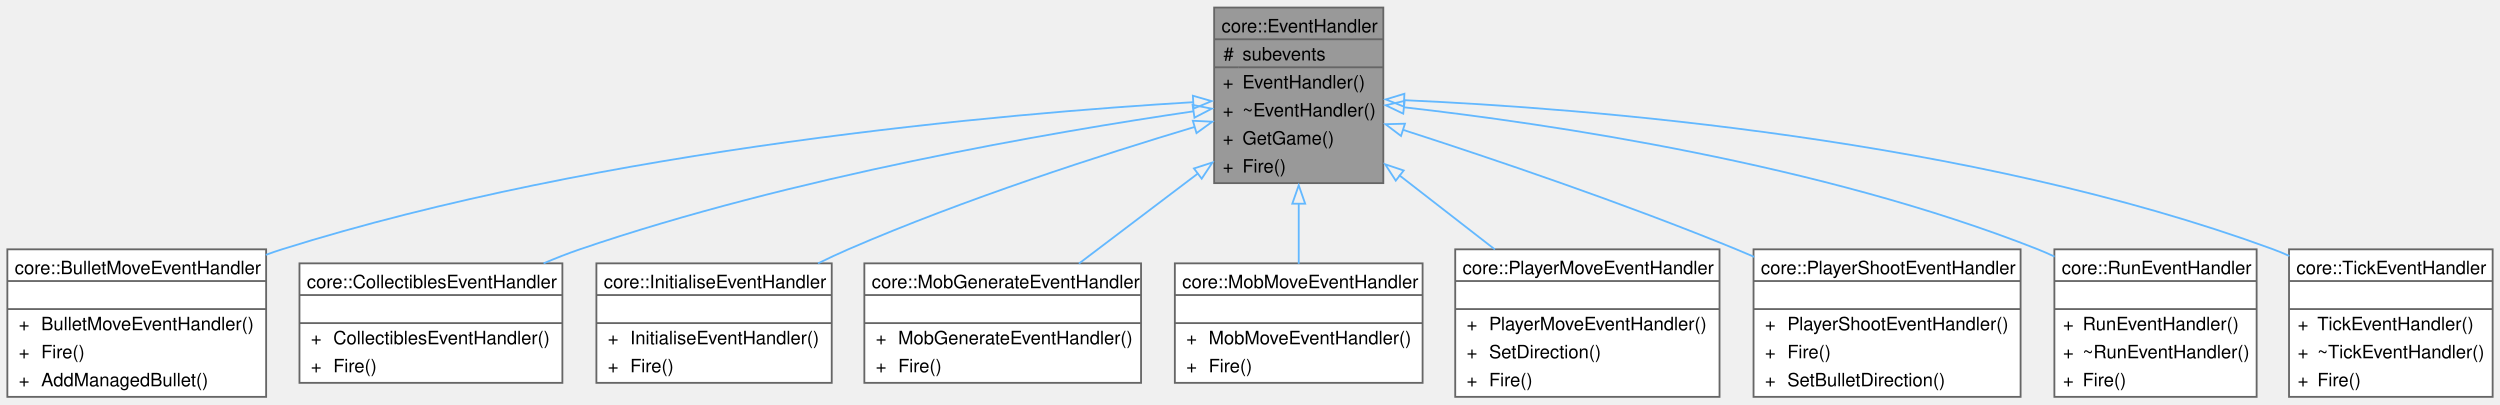
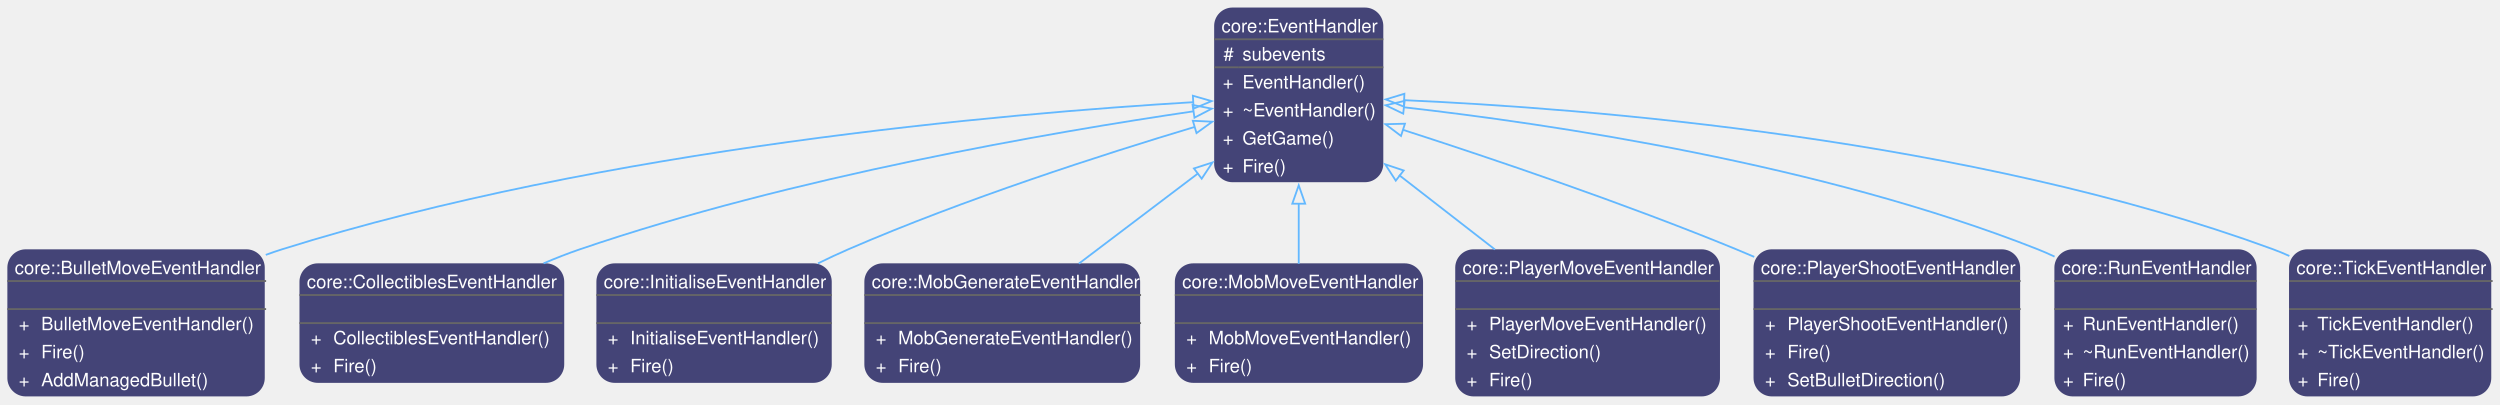
<svg xmlns="http://www.w3.org/2000/svg" width="1360pt" height="220pt" viewBox="0.00 0.00 1359.75 219.75">
  <g id="graph0" class="graph" transform="scale(1 1) rotate(0) translate(4 215.75)">
    <g id="Node000001" class="node">
      <g id="a_Node000001">
-         <polygon fill="#999999" stroke="none" points="748.38,-211.75 656.38,-211.75 656.38,-116.25 748.38,-116.25 748.38,-211.75" />
-         <text text-anchor="start" x="660.38" y="-198.25" font-family="Helvetica,sans-Serif" font-size="10.00">core::EventHandler</text>
-         <text text-anchor="start" x="661.44" y="-183" font-family="Helvetica,sans-Serif" font-size="10.00">#</text>
-         <text text-anchor="start" x="671.75" y="-183" font-family="Helvetica,sans-Serif" font-size="10.00">subevents</text>
-         <text text-anchor="start" x="661.06" y="-167.75" font-family="Helvetica,sans-Serif" font-size="10.00">+</text>
-         <text text-anchor="start" x="671.75" y="-167.75" font-family="Helvetica,sans-Serif" font-size="10.00">EventHandler()</text>
-         <text text-anchor="start" x="661.06" y="-152.5" font-family="Helvetica,sans-Serif" font-size="10.00">+</text>
-         <text text-anchor="start" x="671.75" y="-152.5" font-family="Helvetica,sans-Serif" font-size="10.00">~EventHandler()</text>
-         <text text-anchor="start" x="661.06" y="-137.25" font-family="Helvetica,sans-Serif" font-size="10.00">+</text>
-         <text text-anchor="start" x="671.75" y="-137.25" font-family="Helvetica,sans-Serif" font-size="10.00">GetGame()</text>
-         <text text-anchor="start" x="661.06" y="-122" font-family="Helvetica,sans-Serif" font-size="10.00">+</text>
-         <text text-anchor="start" x="671.75" y="-122" font-family="Helvetica,sans-Serif" font-size="10.00">Fire()</text>
+         <rect fill="#444477" stroke="none" width="92" height="95" x="656.38" y="-211.75" rx="10" ry="10" />
+         <text fill="white" text-anchor="start" x="660.38" y="-198.25" font-family="Helvetica,sans-Serif" font-size="10.00">core::EventHandler</text>
+         <text fill="white" text-anchor="start" x="661.44" y="-183" font-family="Helvetica,sans-Serif" font-size="10.00">#</text>
+         <text fill="white" text-anchor="start" x="671.75" y="-183" font-family="Helvetica,sans-Serif" font-size="10.00">subevents</text>
+         <text fill="white" text-anchor="start" x="661.06" y="-167.75" font-family="Helvetica,sans-Serif" font-size="10.00">+</text>
+         <text fill="white" text-anchor="start" x="671.75" y="-167.75" font-family="Helvetica,sans-Serif" font-size="10.00">EventHandler()</text>
+         <text fill="white" text-anchor="start" x="661.06" y="-152.5" font-family="Helvetica,sans-Serif" font-size="10.00">+</text>
+         <text fill="white" text-anchor="start" x="671.75" y="-152.5" font-family="Helvetica,sans-Serif" font-size="10.00">~EventHandler()</text>
+         <text fill="white" text-anchor="start" x="661.06" y="-137.25" font-family="Helvetica,sans-Serif" font-size="10.00">+</text>
+         <text fill="white" text-anchor="start" x="671.75" y="-137.25" font-family="Helvetica,sans-Serif" font-size="10.00">GetGame()</text>
+         <text fill="white" text-anchor="start" x="661.06" y="-122" font-family="Helvetica,sans-Serif" font-size="10.00">+</text>
+         <text fill="white" text-anchor="start" x="671.75" y="-122" font-family="Helvetica,sans-Serif" font-size="10.00">Fire()</text>
        <polygon fill="#666666" stroke="#666666" points="656.38,-194.5 656.38,-194.5 748.38,-194.5 748.38,-194.5 656.38,-194.5" />
        <polygon fill="#666666" stroke="#666666" points="656.38,-179.25 656.38,-179.25 669.75,-179.25 669.75,-179.25 656.38,-179.25" />
        <polygon fill="#666666" stroke="#666666" points="669.75,-179.25 669.75,-179.25 748.38,-179.25 748.38,-179.25 669.75,-179.25" />
-         <polygon fill="none" stroke="#666666" points="656.38,-116.25 656.38,-211.75 748.38,-211.75 748.38,-116.25 656.38,-116.25" />
      </g>
    </g>
    <g id="Node000002" class="node">
      <g id="a_Node000002">
-         <polygon fill="white" stroke="none" points="140.75,-80.25 0,-80.25 0,0 140.75,0 140.75,-80.25" />
-         <text text-anchor="start" x="4" y="-66.75" font-family="Helvetica,sans-Serif" font-size="10.00">core::BulletMoveEventHandler</text>
-         <text text-anchor="start" x="68.88" y="-51.5" font-family="Helvetica,sans-Serif" font-size="10.00"> </text>
-         <text text-anchor="start" x="6.19" y="-36.25" font-family="Helvetica,sans-Serif" font-size="10.00">+</text>
-         <text text-anchor="start" x="18.38" y="-36.25" font-family="Helvetica,sans-Serif" font-size="10.00">BulletMoveEventHandler()</text>
-         <text text-anchor="start" x="6.19" y="-21" font-family="Helvetica,sans-Serif" font-size="10.00">+</text>
-         <text text-anchor="start" x="18.38" y="-21" font-family="Helvetica,sans-Serif" font-size="10.00">Fire()</text>
-         <text text-anchor="start" x="6.19" y="-5.75" font-family="Helvetica,sans-Serif" font-size="10.00">+</text>
-         <text text-anchor="start" x="18.38" y="-5.75" font-family="Helvetica,sans-Serif" font-size="10.00">AddManagedBullet()</text>
+         <rect fill="#444477" stroke="none" width="140" height="80" x="0" y="-80.25" rx="10" ry="10" />
+         <text fill="white" text-anchor="start" x="4" y="-66.75" font-family="Helvetica,sans-Serif" font-size="10.00">core::BulletMoveEventHandler</text>
+         <text fill="white" text-anchor="start" x="68.88" y="-51.5" font-family="Helvetica,sans-Serif" font-size="10.00"> </text>
+         <text fill="white" text-anchor="start" x="6.19" y="-36.25" font-family="Helvetica,sans-Serif" font-size="10.00">+</text>
+         <text fill="white" text-anchor="start" x="18.38" y="-36.25" font-family="Helvetica,sans-Serif" font-size="10.00">BulletMoveEventHandler()</text>
+         <text fill="white" text-anchor="start" x="6.19" y="-21" font-family="Helvetica,sans-Serif" font-size="10.00">+</text>
+         <text fill="white" text-anchor="start" x="18.38" y="-21" font-family="Helvetica,sans-Serif" font-size="10.00">Fire()</text>
+         <text fill="white" text-anchor="start" x="6.19" y="-5.75" font-family="Helvetica,sans-Serif" font-size="10.00">+</text>
+         <text fill="white" text-anchor="start" x="18.38" y="-5.75" font-family="Helvetica,sans-Serif" font-size="10.00">AddManagedBullet()</text>
        <polygon fill="#666666" stroke="#666666" points="0,-63 0,-63 140.75,-63 140.75,-63 0,-63" />
        <polygon fill="#666666" stroke="#666666" points="0,-47.75 0,-47.75 140.75,-47.75 140.75,-47.75 0,-47.75" />
-         <polygon fill="none" stroke="#666666" points="0,0 0,-80.25 140.75,-80.25 140.75,0 0,0" />
      </g>
    </g>
    <g id="edge1_Node000001_Node000002" class="edge">
      <g id="a_edge1_Node000001_Node000002">
        <path fill="none" stroke="#63b8ff" d="M645.26,-160.3C543.46,-154.21 324.84,-135.33 149.38,-80.25 146.45,-79.33 143.51,-78.32 140.56,-77.23" />
        <polygon fill="none" stroke="#63b8ff" points="644.81,-163.78 654.99,-160.86 645.21,-156.79 644.81,-163.78" />
      </g>
    </g>
    <g id="Node000003" class="node">
      <g id="a_Node000003">
-         <polygon fill="white" stroke="none" points="301.88,-72.62 158.88,-72.62 158.88,-7.62 301.88,-7.62 301.88,-72.62" />
-         <text text-anchor="start" x="162.88" y="-59.12" font-family="Helvetica,sans-Serif" font-size="10.00">core::CollectiblesEventHandler</text>
-         <text text-anchor="start" x="228.88" y="-43.88" font-family="Helvetica,sans-Serif" font-size="10.00"> </text>
-         <text text-anchor="start" x="165.06" y="-28.62" font-family="Helvetica,sans-Serif" font-size="10.00">+</text>
-         <text text-anchor="start" x="177.25" y="-28.62" font-family="Helvetica,sans-Serif" font-size="10.00">CollectiblesEventHandler()</text>
-         <text text-anchor="start" x="165.06" y="-13.38" font-family="Helvetica,sans-Serif" font-size="10.00">+</text>
-         <text text-anchor="start" x="177.25" y="-13.38" font-family="Helvetica,sans-Serif" font-size="10.00">Fire()</text>
+         <rect fill="#444477" stroke="none" width="144" height="65" x="158.88" y="-72.62" rx="10" ry="10" />
+         <text fill="white" text-anchor="start" x="162.88" y="-59.12" font-family="Helvetica,sans-Serif" font-size="10.00">core::CollectiblesEventHandler</text>
+         <text fill="white" text-anchor="start" x="228.88" y="-43.88" font-family="Helvetica,sans-Serif" font-size="10.00"> </text>
+         <text fill="white" text-anchor="start" x="165.06" y="-28.62" font-family="Helvetica,sans-Serif" font-size="10.00">+</text>
+         <text fill="white" text-anchor="start" x="177.25" y="-28.62" font-family="Helvetica,sans-Serif" font-size="10.00">CollectiblesEventHandler()</text>
+         <text fill="white" text-anchor="start" x="165.06" y="-13.38" font-family="Helvetica,sans-Serif" font-size="10.00">+</text>
+         <text fill="white" text-anchor="start" x="177.25" y="-13.38" font-family="Helvetica,sans-Serif" font-size="10.00">Fire()</text>
        <polygon fill="#666666" stroke="#666666" points="158.88,-55.38 158.88,-55.38 301.88,-55.38 301.88,-55.38 158.88,-55.38" />
        <polygon fill="#666666" stroke="#666666" points="158.88,-40.12 158.88,-40.12 301.88,-40.12 301.88,-40.12 158.88,-40.12" />
-         <polygon fill="none" stroke="#666666" points="158.88,-7.62 158.88,-72.62 301.88,-72.62 301.88,-7.62 158.88,-7.62" />
      </g>
    </g>
    <g id="edge2_Node000001_Node000003" class="edge">
      <g id="a_edge2_Node000001_Node000003">
        <path fill="none" stroke="#63b8ff" d="M645.19,-155.32C567.97,-143.97 426.76,-119.68 311.38,-80.25 304.87,-78.03 298.21,-75.41 291.64,-72.61" />
        <polygon fill="none" stroke="#63b8ff" points="644.66,-158.78 655.06,-156.75 645.67,-151.86 644.66,-158.78" />
      </g>
    </g>
    <g id="Node000004" class="node">
      <g id="a_Node000004">
-         <polygon fill="white" stroke="none" points="448.38,-72.62 320.38,-72.62 320.38,-7.62 448.38,-7.62 448.38,-72.62" />
-         <text text-anchor="start" x="324.38" y="-59.12" font-family="Helvetica,sans-Serif" font-size="10.00">core::InitialiseEventHandler</text>
-         <text text-anchor="start" x="382.88" y="-43.88" font-family="Helvetica,sans-Serif" font-size="10.00"> </text>
-         <text text-anchor="start" x="326.56" y="-28.62" font-family="Helvetica,sans-Serif" font-size="10.00">+</text>
-         <text text-anchor="start" x="338.75" y="-28.62" font-family="Helvetica,sans-Serif" font-size="10.00">InitialiseEventHandler()</text>
-         <text text-anchor="start" x="326.56" y="-13.38" font-family="Helvetica,sans-Serif" font-size="10.00">+</text>
-         <text text-anchor="start" x="338.75" y="-13.38" font-family="Helvetica,sans-Serif" font-size="10.00">Fire()</text>
+         <rect fill="#444477" stroke="none" width="128" height="65" x="320.38" y="-72.62" rx="10" ry="10" />
+         <text fill="white" text-anchor="start" x="324.38" y="-59.12" font-family="Helvetica,sans-Serif" font-size="10.00">core::InitialiseEventHandler</text>
+         <text fill="white" text-anchor="start" x="382.88" y="-43.88" font-family="Helvetica,sans-Serif" font-size="10.00"> </text>
+         <text fill="white" text-anchor="start" x="326.56" y="-28.62" font-family="Helvetica,sans-Serif" font-size="10.00">+</text>
+         <text fill="white" text-anchor="start" x="338.75" y="-28.62" font-family="Helvetica,sans-Serif" font-size="10.00">InitialiseEventHandler()</text>
+         <text fill="white" text-anchor="start" x="326.56" y="-13.38" font-family="Helvetica,sans-Serif" font-size="10.00">+</text>
+         <text fill="white" text-anchor="start" x="338.75" y="-13.38" font-family="Helvetica,sans-Serif" font-size="10.00">Fire()</text>
        <polygon fill="#666666" stroke="#666666" points="320.38,-55.38 320.38,-55.38 448.38,-55.38 448.38,-55.38 320.38,-55.38" />
        <polygon fill="#666666" stroke="#666666" points="320.38,-40.12 320.38,-40.12 448.38,-40.12 448.38,-40.12 320.38,-40.12" />
-         <polygon fill="none" stroke="#666666" points="320.38,-7.62 320.38,-72.62 448.38,-72.62 448.38,-7.62 320.38,-7.62" />
      </g>
    </g>
    <g id="edge3_Node000001_Node000004" class="edge">
      <g id="a_edge3_Node000001_Node000004">
        <path fill="none" stroke="#63b8ff" d="M645.85,-146.84C595.54,-131.76 520.38,-107.55 457.38,-80.25 451.97,-77.91 446.42,-75.31 440.91,-72.6" />
        <polygon fill="none" stroke="#63b8ff" points="644.79,-150.17 655.37,-149.66 646.78,-143.46 644.79,-150.17" />
      </g>
    </g>
    <g id="Node000005" class="node">
      <g id="a_Node000005">
-         <polygon fill="white" stroke="none" points="616.62,-72.62 466.12,-72.62 466.12,-7.62 616.62,-7.62 616.62,-72.62" />
-         <text text-anchor="start" x="470.12" y="-59.12" font-family="Helvetica,sans-Serif" font-size="10.00">core::MobGenerateEventHandler</text>
-         <text text-anchor="start" x="539.88" y="-43.88" font-family="Helvetica,sans-Serif" font-size="10.00"> </text>
-         <text text-anchor="start" x="472.31" y="-28.62" font-family="Helvetica,sans-Serif" font-size="10.00">+</text>
-         <text text-anchor="start" x="484.5" y="-28.62" font-family="Helvetica,sans-Serif" font-size="10.00">MobGenerateEventHandler()</text>
-         <text text-anchor="start" x="472.31" y="-13.38" font-family="Helvetica,sans-Serif" font-size="10.00">+</text>
-         <text text-anchor="start" x="484.5" y="-13.38" font-family="Helvetica,sans-Serif" font-size="10.00">Fire()</text>
+         <rect fill="#444477" stroke="none" width="150" height="65" x="466.12" y="-72.62" rx="10" ry="10" />
+         <text fill="white" text-anchor="start" x="470.12" y="-59.12" font-family="Helvetica,sans-Serif" font-size="10.00">core::MobGenerateEventHandler</text>
+         <text fill="white" text-anchor="start" x="539.88" y="-43.88" font-family="Helvetica,sans-Serif" font-size="10.00"> </text>
+         <text fill="white" text-anchor="start" x="472.31" y="-28.62" font-family="Helvetica,sans-Serif" font-size="10.00">+</text>
+         <text fill="white" text-anchor="start" x="484.5" y="-28.62" font-family="Helvetica,sans-Serif" font-size="10.00">MobGenerateEventHandler()</text>
+         <text fill="white" text-anchor="start" x="472.31" y="-13.38" font-family="Helvetica,sans-Serif" font-size="10.00">+</text>
+         <text fill="white" text-anchor="start" x="484.5" y="-13.38" font-family="Helvetica,sans-Serif" font-size="10.00">Fire()</text>
        <polygon fill="#666666" stroke="#666666" points="466.12,-55.38 466.12,-55.38 616.62,-55.38 616.62,-55.38 466.12,-55.38" />
        <polygon fill="#666666" stroke="#666666" points="466.12,-40.12 466.12,-40.12 616.62,-40.12 616.62,-40.12 466.12,-40.12" />
-         <polygon fill="none" stroke="#666666" points="466.12,-7.62 466.12,-72.62 616.62,-72.62 616.62,-7.62 466.12,-7.62" />
      </g>
    </g>
    <g id="edge4_Node000001_Node000005" class="edge">
      <g id="a_edge4_Node000001_Node000005">
        <path fill="none" stroke="#63b8ff" d="M647.75,-121.65C626.5,-105.57 602.57,-87.45 582.79,-72.48" />
        <polygon fill="none" stroke="#63b8ff" points="645.38,-124.24 655.46,-127.49 649.6,-118.66 645.38,-124.24" />
      </g>
    </g>
    <g id="Node000006" class="node">
      <g id="a_Node000006">
-         <polygon fill="white" stroke="none" points="769.75,-72.62 635,-72.62 635,-7.62 769.75,-7.62 769.75,-72.62" />
-         <text text-anchor="start" x="639" y="-59.12" font-family="Helvetica,sans-Serif" font-size="10.00">core::MobMoveEventHandler</text>
-         <text text-anchor="start" x="700.88" y="-43.88" font-family="Helvetica,sans-Serif" font-size="10.00"> </text>
-         <text text-anchor="start" x="641.19" y="-28.62" font-family="Helvetica,sans-Serif" font-size="10.00">+</text>
-         <text text-anchor="start" x="653.38" y="-28.62" font-family="Helvetica,sans-Serif" font-size="10.00">MobMoveEventHandler()</text>
-         <text text-anchor="start" x="641.19" y="-13.38" font-family="Helvetica,sans-Serif" font-size="10.00">+</text>
-         <text text-anchor="start" x="653.38" y="-13.38" font-family="Helvetica,sans-Serif" font-size="10.00">Fire()</text>
+         <rect fill="#444477" stroke="none" width="135" height="65" x="635" y="-72.62" rx="10" ry="10" />
+         <text fill="white" text-anchor="start" x="639" y="-59.12" font-family="Helvetica,sans-Serif" font-size="10.00">core::MobMoveEventHandler</text>
+         <text fill="white" text-anchor="start" x="700.88" y="-43.88" font-family="Helvetica,sans-Serif" font-size="10.00"> </text>
+         <text fill="white" text-anchor="start" x="641.19" y="-28.62" font-family="Helvetica,sans-Serif" font-size="10.00">+</text>
+         <text fill="white" text-anchor="start" x="653.38" y="-28.62" font-family="Helvetica,sans-Serif" font-size="10.00">MobMoveEventHandler()</text>
+         <text fill="white" text-anchor="start" x="641.19" y="-13.38" font-family="Helvetica,sans-Serif" font-size="10.00">+</text>
+         <text fill="white" text-anchor="start" x="653.38" y="-13.38" font-family="Helvetica,sans-Serif" font-size="10.00">Fire()</text>
        <polygon fill="#666666" stroke="#666666" points="635,-55.38 635,-55.38 769.75,-55.38 769.75,-55.38 635,-55.38" />
        <polygon fill="#666666" stroke="#666666" points="635,-40.12 635,-40.12 769.75,-40.12 769.75,-40.12 635,-40.12" />
-         <polygon fill="none" stroke="#666666" points="635,-7.62 635,-72.62 769.75,-72.62 769.75,-7.62 635,-7.62" />
      </g>
    </g>
    <g id="edge5_Node000001_Node000006" class="edge">
      <g id="a_edge5_Node000001_Node000006">
        <path fill="none" stroke="#63b8ff" d="M702.38,-105.31C702.38,-93.93 702.38,-82.4 702.38,-72.32" />
        <polygon fill="none" stroke="#63b8ff" points="698.88,-105.06 702.38,-115.06 705.88,-105.06 698.88,-105.06" />
      </g>
    </g>
    <g id="Node000007" class="node">
      <g id="a_Node000007">
-         <polygon fill="white" stroke="none" points="931.25,-80.25 787.5,-80.25 787.5,0 931.25,0 931.25,-80.25" />
-         <text text-anchor="start" x="791.5" y="-66.75" font-family="Helvetica,sans-Serif" font-size="10.00">core::PlayerMoveEventHandler</text>
-         <text text-anchor="start" x="857.88" y="-51.5" font-family="Helvetica,sans-Serif" font-size="10.00"> </text>
-         <text text-anchor="start" x="793.69" y="-36.25" font-family="Helvetica,sans-Serif" font-size="10.00">+</text>
-         <text text-anchor="start" x="805.88" y="-36.25" font-family="Helvetica,sans-Serif" font-size="10.00">PlayerMoveEventHandler()</text>
-         <text text-anchor="start" x="793.69" y="-21" font-family="Helvetica,sans-Serif" font-size="10.00">+</text>
-         <text text-anchor="start" x="805.88" y="-21" font-family="Helvetica,sans-Serif" font-size="10.00">SetDirection()</text>
-         <text text-anchor="start" x="793.69" y="-5.75" font-family="Helvetica,sans-Serif" font-size="10.00">+</text>
-         <text text-anchor="start" x="805.88" y="-5.75" font-family="Helvetica,sans-Serif" font-size="10.00">Fire()</text>
+         <rect fill="#444477" stroke="none" width="144" height="80" x="787.5" y="-80.25" rx="10" ry="10" />
+         <text fill="white" text-anchor="start" x="791.5" y="-66.75" font-family="Helvetica,sans-Serif" font-size="10.00">core::PlayerMoveEventHandler</text>
+         <text fill="white" text-anchor="start" x="857.88" y="-51.5" font-family="Helvetica,sans-Serif" font-size="10.00"> </text>
+         <text fill="white" text-anchor="start" x="793.69" y="-36.25" font-family="Helvetica,sans-Serif" font-size="10.00">+</text>
+         <text fill="white" text-anchor="start" x="805.88" y="-36.25" font-family="Helvetica,sans-Serif" font-size="10.00">PlayerMoveEventHandler()</text>
+         <text fill="white" text-anchor="start" x="793.69" y="-21" font-family="Helvetica,sans-Serif" font-size="10.00">+</text>
+         <text fill="white" text-anchor="start" x="805.88" y="-21" font-family="Helvetica,sans-Serif" font-size="10.00">SetDirection()</text>
+         <text fill="white" text-anchor="start" x="793.69" y="-5.75" font-family="Helvetica,sans-Serif" font-size="10.00">+</text>
+         <text fill="white" text-anchor="start" x="805.88" y="-5.75" font-family="Helvetica,sans-Serif" font-size="10.00">Fire()</text>
        <polygon fill="#666666" stroke="#666666" points="787.5,-63 787.5,-63 931.25,-63 931.25,-63 787.5,-63" />
        <polygon fill="#666666" stroke="#666666" points="787.5,-47.75 787.5,-47.75 931.25,-47.75 931.25,-47.75 787.5,-47.75" />
-         <polygon fill="none" stroke="#666666" points="787.5,0 787.5,-80.25 931.25,-80.25 931.25,0 787.5,0" />
      </g>
    </g>
    <g id="edge6_Node000001_Node000007" class="edge">
      <g id="a_edge6_Node000001_Node000007">
        <path fill="none" stroke="#63b8ff" d="M756.9,-120.67C773.85,-107.52 792.44,-93.08 809.09,-80.16" />
        <polygon fill="none" stroke="#63b8ff" points="755.16,-117.6 749.4,-126.49 759.45,-123.13 755.16,-117.6" />
      </g>
    </g>
    <g id="Node000008" class="node">
      <g id="a_Node000008">
-         <polygon fill="white" stroke="none" points="1095,-80.25 949.75,-80.25 949.75,0 1095,0 1095,-80.25" />
-         <text text-anchor="start" x="953.75" y="-66.75" font-family="Helvetica,sans-Serif" font-size="10.00">core::PlayerShootEventHandler</text>
-         <text text-anchor="start" x="1020.88" y="-51.5" font-family="Helvetica,sans-Serif" font-size="10.00"> </text>
-         <text text-anchor="start" x="955.94" y="-36.25" font-family="Helvetica,sans-Serif" font-size="10.00">+</text>
-         <text text-anchor="start" x="968.12" y="-36.25" font-family="Helvetica,sans-Serif" font-size="10.00">PlayerShootEventHandler()</text>
-         <text text-anchor="start" x="955.94" y="-21" font-family="Helvetica,sans-Serif" font-size="10.00">+</text>
-         <text text-anchor="start" x="968.12" y="-21" font-family="Helvetica,sans-Serif" font-size="10.00">Fire()</text>
-         <text text-anchor="start" x="955.94" y="-5.75" font-family="Helvetica,sans-Serif" font-size="10.00">+</text>
-         <text text-anchor="start" x="968.12" y="-5.75" font-family="Helvetica,sans-Serif" font-size="10.00">SetBulletDirection()</text>
+         <rect fill="#444477" stroke="none" width="145" height="80" x="949.75" y="-80.25" rx="10" ry="10" />
+         <text fill="white" text-anchor="start" x="953.75" y="-66.75" font-family="Helvetica,sans-Serif" font-size="10.00">core::PlayerShootEventHandler</text>
+         <text fill="white" text-anchor="start" x="1020.88" y="-51.5" font-family="Helvetica,sans-Serif" font-size="10.00"> </text>
+         <text fill="white" text-anchor="start" x="955.94" y="-36.25" font-family="Helvetica,sans-Serif" font-size="10.00">+</text>
+         <text fill="white" text-anchor="start" x="968.12" y="-36.25" font-family="Helvetica,sans-Serif" font-size="10.00">PlayerShootEventHandler()</text>
+         <text fill="white" text-anchor="start" x="955.94" y="-21" font-family="Helvetica,sans-Serif" font-size="10.00">+</text>
+         <text fill="white" text-anchor="start" x="968.12" y="-21" font-family="Helvetica,sans-Serif" font-size="10.00">Fire()</text>
+         <text fill="white" text-anchor="start" x="955.94" y="-5.75" font-family="Helvetica,sans-Serif" font-size="10.00">+</text>
+         <text fill="white" text-anchor="start" x="968.12" y="-5.75" font-family="Helvetica,sans-Serif" font-size="10.00">SetBulletDirection()</text>
        <polygon fill="#666666" stroke="#666666" points="949.75,-63 949.75,-63 1095,-63 1095,-63 949.75,-63" />
        <polygon fill="#666666" stroke="#666666" points="949.75,-47.75 949.75,-47.75 1095,-47.75 1095,-47.75 949.75,-47.75" />
-         <polygon fill="none" stroke="#666666" points="949.75,0 949.75,-80.25 1095,-80.25 1095,0 949.75,0" />
      </g>
    </g>
    <g id="edge7_Node000001_Node000008" class="edge">
      <g id="a_edge7_Node000001_Node000008">
        <path fill="none" stroke="#63b8ff" d="M759.05,-145.25C807.68,-129.56 879.38,-105.32 940.38,-80.25 943.58,-78.93 946.85,-77.55 950.13,-76.13" />
        <polygon fill="none" stroke="#63b8ff" points="758.01,-141.91 749.56,-148.3 760.15,-148.57 758.01,-141.91" />
      </g>
    </g>
    <g id="Node000009" class="node">
      <g id="a_Node000009">
-         <polygon fill="white" stroke="none" points="1223.38,-80.25 1113.38,-80.25 1113.38,0 1223.38,0 1223.38,-80.25" />
-         <text text-anchor="start" x="1117.38" y="-66.75" font-family="Helvetica,sans-Serif" font-size="10.00">core::RunEventHandler</text>
-         <text text-anchor="start" x="1166.88" y="-51.5" font-family="Helvetica,sans-Serif" font-size="10.00"> </text>
-         <text text-anchor="start" x="1118.06" y="-36.25" font-family="Helvetica,sans-Serif" font-size="10.00">+</text>
-         <text text-anchor="start" x="1128.75" y="-36.25" font-family="Helvetica,sans-Serif" font-size="10.00">RunEventHandler()</text>
-         <text text-anchor="start" x="1118.06" y="-21" font-family="Helvetica,sans-Serif" font-size="10.00">+</text>
-         <text text-anchor="start" x="1128.75" y="-21" font-family="Helvetica,sans-Serif" font-size="10.00">~RunEventHandler()</text>
-         <text text-anchor="start" x="1118.06" y="-5.75" font-family="Helvetica,sans-Serif" font-size="10.00">+</text>
-         <text text-anchor="start" x="1128.75" y="-5.75" font-family="Helvetica,sans-Serif" font-size="10.00">Fire()</text>
+         <rect fill="#444477" stroke="none" width="110" height="80" x="1113.38" y="-80.25" rx="10" ry="10" />
+         <text fill="white" text-anchor="start" x="1117.38" y="-66.75" font-family="Helvetica,sans-Serif" font-size="10.00">core::RunEventHandler</text>
+         <text fill="white" text-anchor="start" x="1166.88" y="-51.5" font-family="Helvetica,sans-Serif" font-size="10.00"> </text>
+         <text fill="white" text-anchor="start" x="1118.06" y="-36.25" font-family="Helvetica,sans-Serif" font-size="10.00">+</text>
+         <text fill="white" text-anchor="start" x="1128.75" y="-36.25" font-family="Helvetica,sans-Serif" font-size="10.00">RunEventHandler()</text>
+         <text fill="white" text-anchor="start" x="1118.06" y="-21" font-family="Helvetica,sans-Serif" font-size="10.00">+</text>
+         <text fill="white" text-anchor="start" x="1128.75" y="-21" font-family="Helvetica,sans-Serif" font-size="10.00">~RunEventHandler()</text>
+         <text fill="white" text-anchor="start" x="1118.06" y="-5.75" font-family="Helvetica,sans-Serif" font-size="10.00">+</text>
+         <text fill="white" text-anchor="start" x="1128.75" y="-5.75" font-family="Helvetica,sans-Serif" font-size="10.00">Fire()</text>
        <polygon fill="#666666" stroke="#666666" points="1113.38,-63 1113.38,-63 1223.38,-63 1223.38,-63 1113.38,-63" />
        <polygon fill="#666666" stroke="#666666" points="1113.38,-47.75 1113.38,-47.75 1223.38,-47.75 1223.38,-47.75 1113.38,-47.75" />
-         <polygon fill="none" stroke="#666666" points="1113.38,0 1113.38,-80.25 1223.38,-80.25 1223.38,0 1113.38,0" />
      </g>
    </g>
    <g id="edge8_Node000001_Node000009" class="edge">
      <g id="a_edge8_Node000001_Node000009">
        <path fill="none" stroke="#63b8ff" d="M759.38,-157.53C838.93,-148.51 986.71,-126.68 1104.38,-80.25 1107.4,-79.05 1110.45,-77.72 1113.48,-76.28" />
        <polygon fill="none" stroke="#63b8ff" points="759.21,-154.03 749.65,-158.6 759.98,-160.98 759.21,-154.03" />
      </g>
    </g>
    <g id="Node000010" class="node">
      <g id="a_Node000010">
-         <polygon fill="white" stroke="none" points="1351.75,-80.25 1241,-80.25 1241,0 1351.75,0 1351.75,-80.25" />
-         <text text-anchor="start" x="1245" y="-66.75" font-family="Helvetica,sans-Serif" font-size="10.00">core::TickEventHandler</text>
-         <text text-anchor="start" x="1294.88" y="-51.5" font-family="Helvetica,sans-Serif" font-size="10.00"> </text>
-         <text text-anchor="start" x="1245.69" y="-36.25" font-family="Helvetica,sans-Serif" font-size="10.00">+</text>
-         <text text-anchor="start" x="1256.38" y="-36.25" font-family="Helvetica,sans-Serif" font-size="10.00">TickEventHandler()</text>
-         <text text-anchor="start" x="1245.69" y="-21" font-family="Helvetica,sans-Serif" font-size="10.00">+</text>
-         <text text-anchor="start" x="1256.38" y="-21" font-family="Helvetica,sans-Serif" font-size="10.00">~TickEventHandler()</text>
-         <text text-anchor="start" x="1245.69" y="-5.75" font-family="Helvetica,sans-Serif" font-size="10.00">+</text>
-         <text text-anchor="start" x="1256.38" y="-5.75" font-family="Helvetica,sans-Serif" font-size="10.00">Fire()</text>
+         <rect fill="#444477" stroke="none" width="110" height="80" x="1241" y="-80.25" rx="10" ry="10" />
+         <text fill="white" text-anchor="start" x="1245" y="-66.75" font-family="Helvetica,sans-Serif" font-size="10.00">core::TickEventHandler</text>
+         <text fill="white" text-anchor="start" x="1294.88" y="-51.5" font-family="Helvetica,sans-Serif" font-size="10.00"> </text>
+         <text fill="white" text-anchor="start" x="1245.69" y="-36.25" font-family="Helvetica,sans-Serif" font-size="10.00">+</text>
+         <text fill="white" text-anchor="start" x="1256.38" y="-36.25" font-family="Helvetica,sans-Serif" font-size="10.00">TickEventHandler()</text>
+         <text fill="white" text-anchor="start" x="1245.69" y="-21" font-family="Helvetica,sans-Serif" font-size="10.00">+</text>
+         <text fill="white" text-anchor="start" x="1256.38" y="-21" font-family="Helvetica,sans-Serif" font-size="10.00">~TickEventHandler()</text>
+         <text fill="white" text-anchor="start" x="1245.69" y="-5.75" font-family="Helvetica,sans-Serif" font-size="10.00">+</text>
+         <text fill="white" text-anchor="start" x="1256.38" y="-5.75" font-family="Helvetica,sans-Serif" font-size="10.00">Fire()</text>
        <polygon fill="#666666" stroke="#666666" points="1241,-63 1241,-63 1351.75,-63 1351.75,-63 1241,-63" />
        <polygon fill="#666666" stroke="#666666" points="1241,-47.75 1241,-47.75 1351.75,-47.75 1351.75,-47.75 1241,-47.75" />
-         <polygon fill="none" stroke="#666666" points="1241,0 1241,-80.25 1351.75,-80.25 1351.75,0 1241,0" />
      </g>
    </g>
    <g id="edge9_Node000001_Node000010" class="edge">
      <g id="a_edge9_Node000001_Node000010">
        <path fill="none" stroke="#63b8ff" d="M759.44,-161.38C858.57,-156.98 1067.76,-140.67 1232.38,-80.25 1235.31,-79.17 1238.26,-77.95 1241.19,-76.63" />
        <polygon fill="none" stroke="#63b8ff" points="759.55,-157.87 749.7,-161.78 759.84,-164.86 759.55,-157.87" />
      </g>
    </g>
  </g>
</svg>
